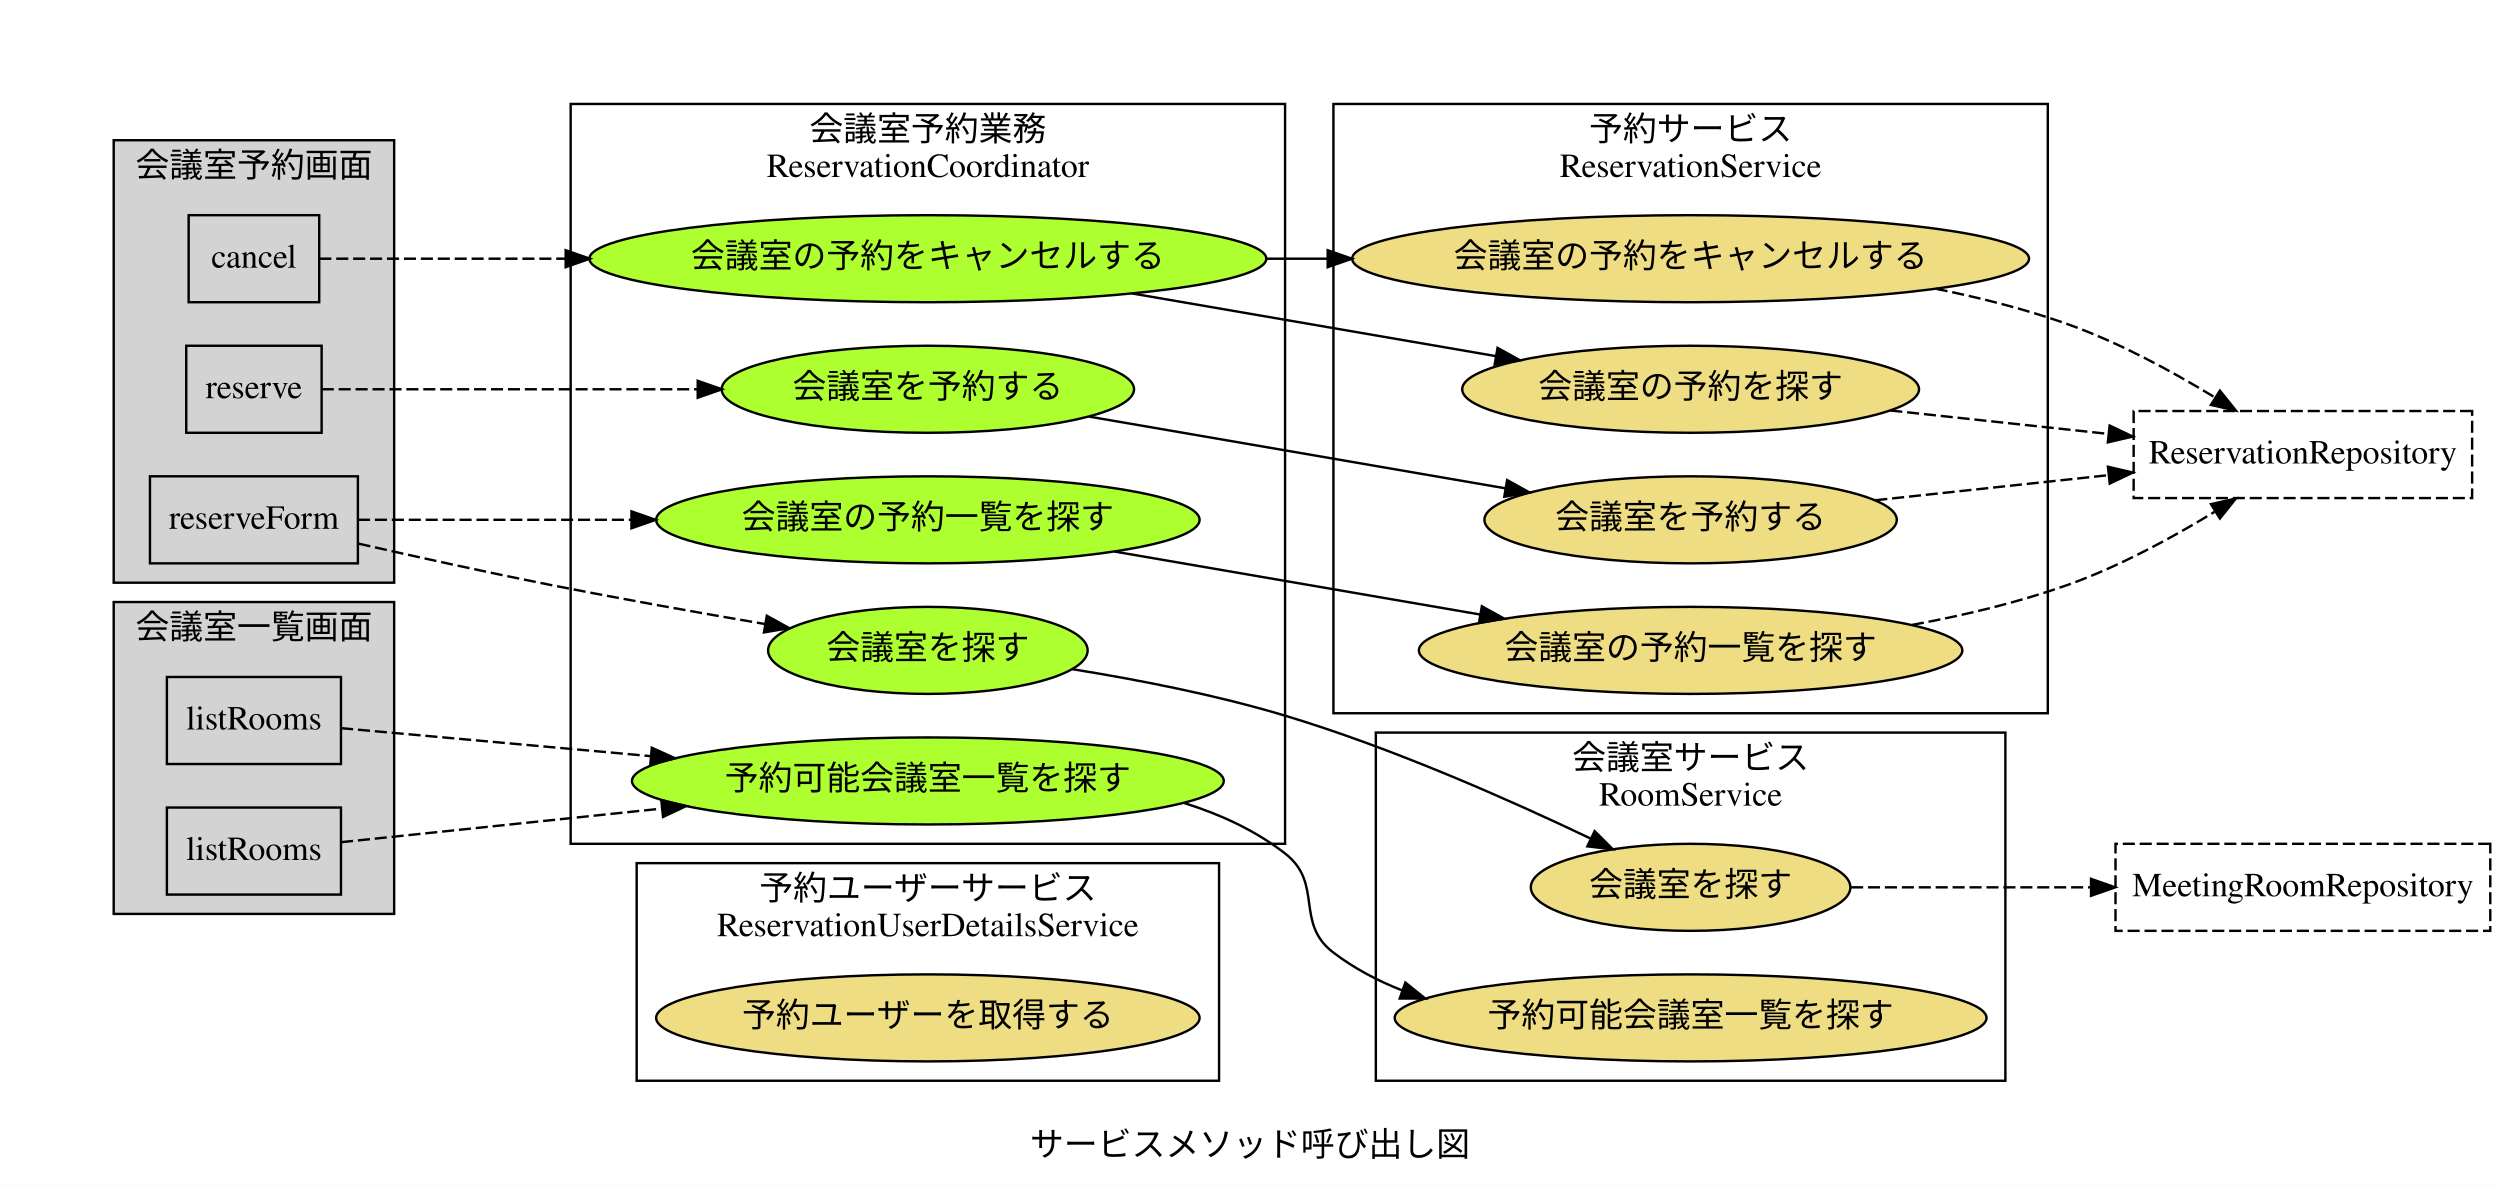
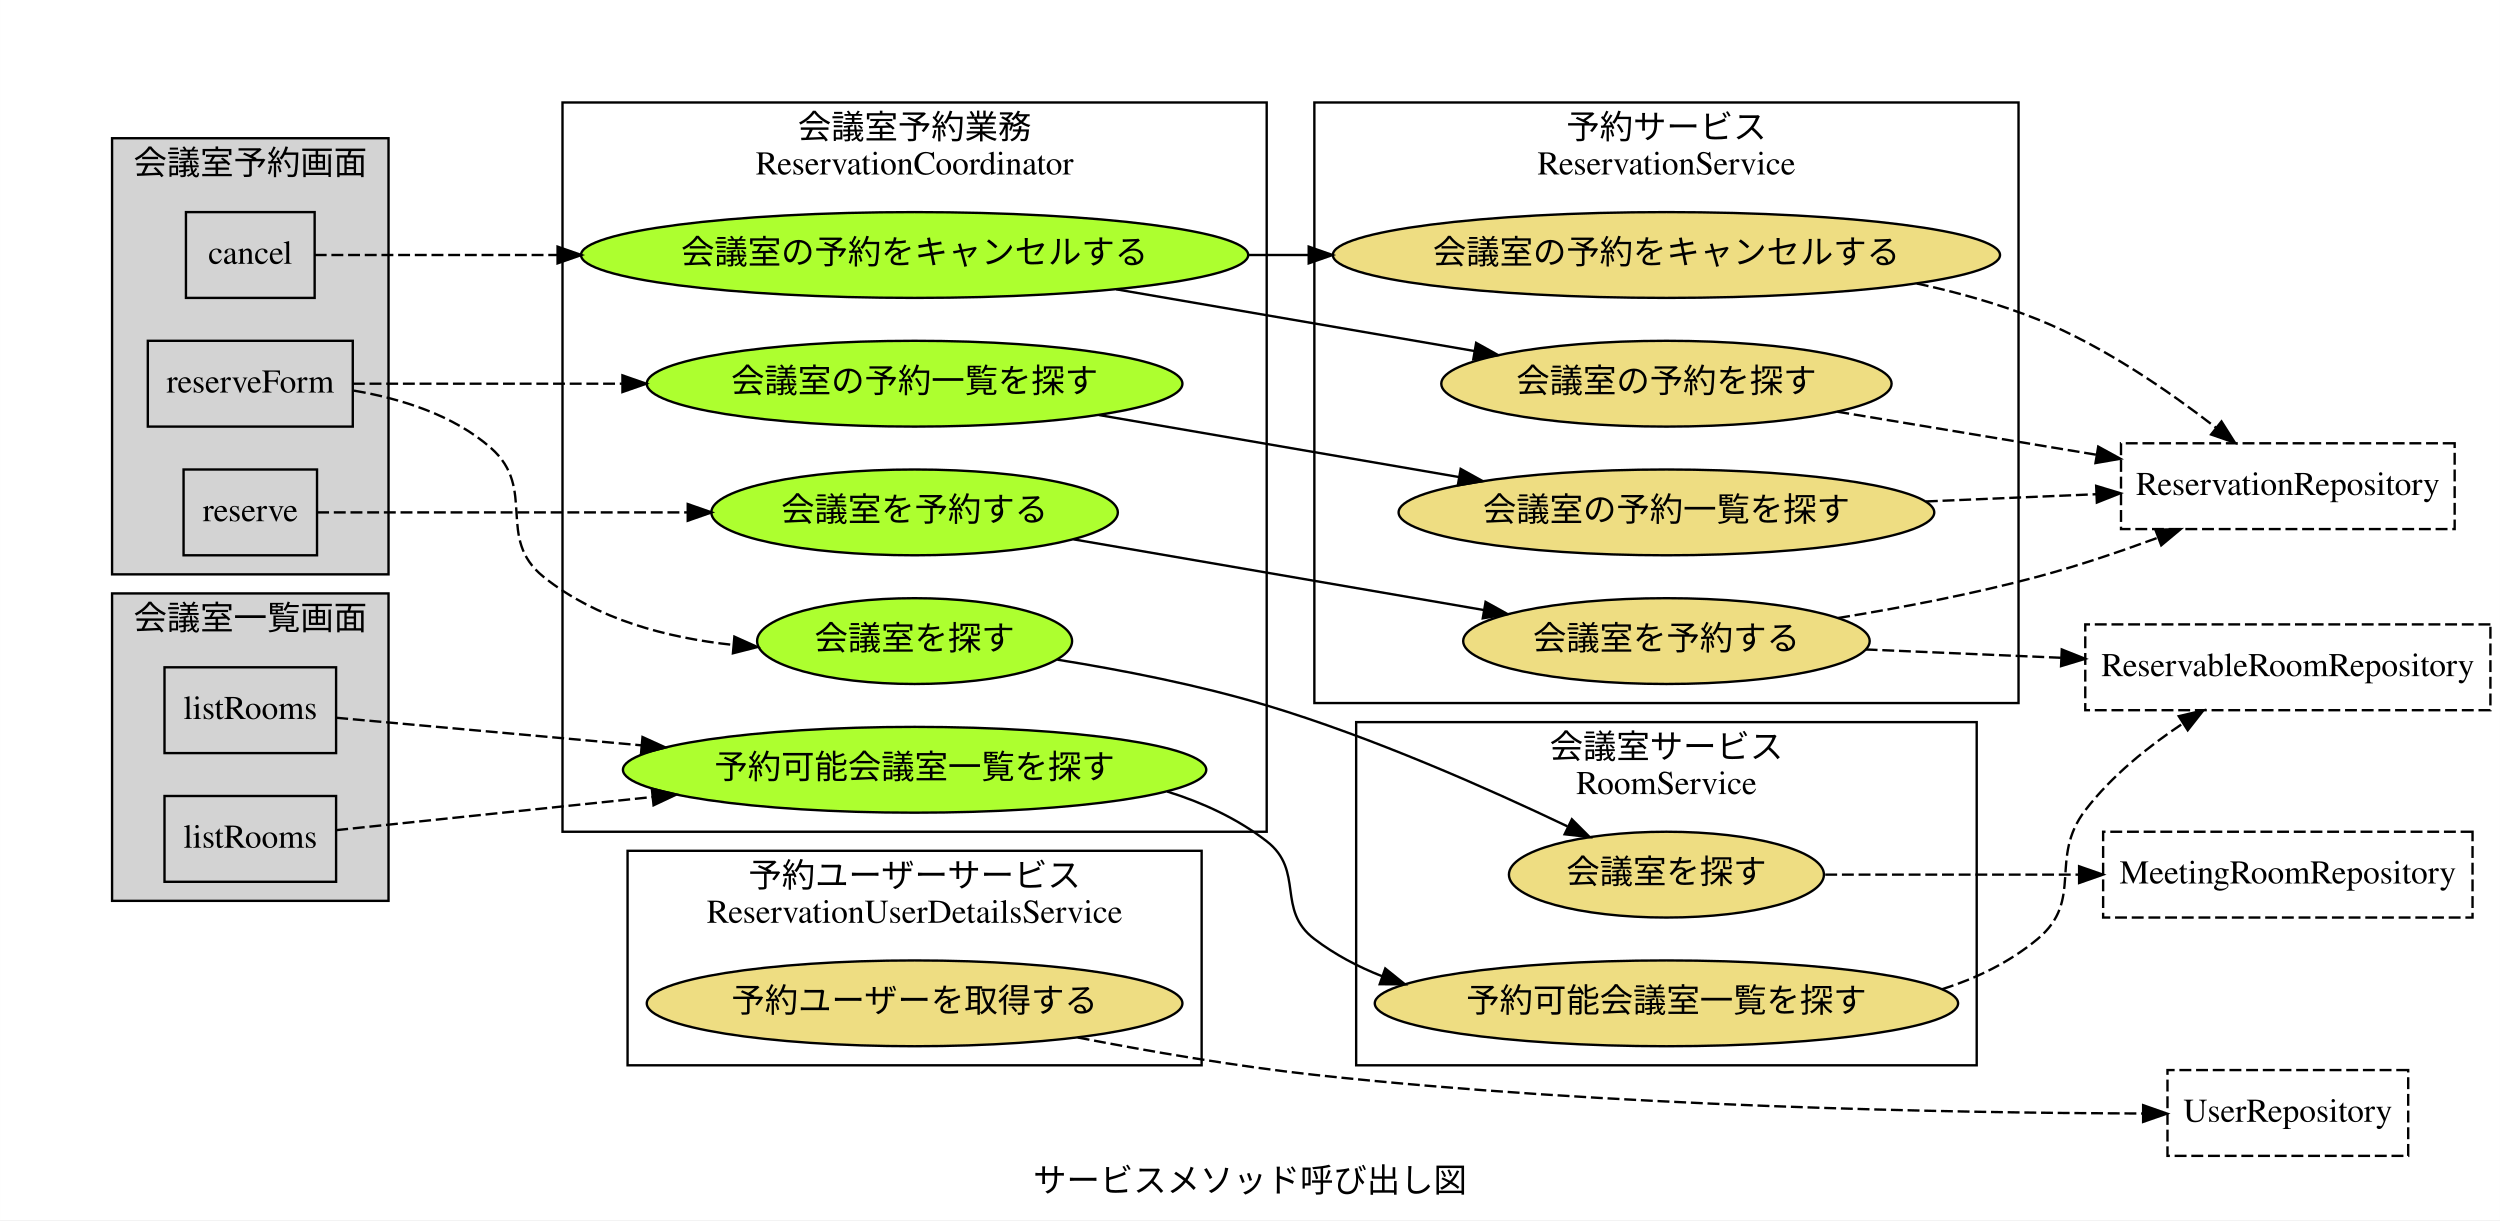
- <svg xmlns="http://www.w3.org/2000/svg" xmlns:xlink="http://www.w3.org/1999/xlink" width="1034px" height="490px" viewBox="0.00 0.00 1033.95 490.00">
-   <g id="graph0" class="graph" transform="scale(1.0 1.0) rotate(0) translate(4 486)">
-     <polygon fill="white" stroke="transparent" points="-4,4 -4,-486 1029.95,-486 1029.95,4 -4,4" />
-     <text text-anchor="middle" x="512.98" y="-7.8" font-family="Times,serif" font-size="14.00">サービスメソッド呼び出し図</text>
+ <svg xmlns="http://www.w3.org/2000/svg" xmlns:xlink="http://www.w3.org/1999/xlink" width="1049px" height="512px" viewBox="0.00 0.00 1048.95 512.00">
+   <g id="graph0" class="graph" transform="scale(1.0 1.0) rotate(0) translate(4 508)">
+     <polygon fill="white" stroke="transparent" points="-4,4 -4,-508 1044.95,-508 1044.95,4 -4,4" />
+     <text text-anchor="middle" x="520.48" y="-7.8" font-family="Times,serif" font-size="14.00">サービスメソッド呼び出し図</text>
    <g id="clust1" class="cluster">
- </g>
+             </g>
    <g id="clust2" class="cluster">
-       <polygon fill="none" stroke="black" points="547.48,-191 547.48,-443 842.95,-443 842.95,-191 547.48,-191" />
-       <text text-anchor="middle" x="695.21" y="-427.8" font-family="Times,serif" font-size="14.00">予約サービス</text>
-       <text text-anchor="middle" x="695.21" y="-412.8" font-family="Times,serif" font-size="14.00">ReservationService</text>
+       <polygon fill="none" stroke="black" points="547.48,-213 547.48,-465 842.95,-465 842.95,-213 547.48,-213" />
+       <text text-anchor="middle" x="695.21" y="-449.8" font-family="Times,serif" font-size="14.00">予約サービス</text>
+       <text text-anchor="middle" x="695.21" y="-434.8" font-family="Times,serif" font-size="14.00">
+                 ReservationService
+             </text>
    </g>
    <g id="clust3" class="cluster">
-       <polygon fill="none" stroke="black" points="232,-137 232,-443 527.48,-443 527.48,-137 232,-137" />
-       <text text-anchor="middle" x="379.74" y="-427.8" font-family="Times,serif" font-size="14.00">会議室予約業務</text>
-       <text text-anchor="middle" x="379.74" y="-412.8" font-family="Times,serif" font-size="14.00">ReservationCoordinator</text>
+       <polygon fill="none" stroke="black" points="232,-159 232,-465 527.48,-465 527.48,-159 232,-159" />
+       <text text-anchor="middle" x="379.74" y="-449.8" font-family="Times,serif" font-size="14.00">会議室予約業務</text>
+       <text text-anchor="middle" x="379.74" y="-434.8" font-family="Times,serif" font-size="14.00">
+                 ReservationCoordinator
+             </text>
    </g>
    <g id="clust4" class="cluster">
-       <polygon fill="none" stroke="black" points="565.02,-39 565.02,-183 825.4,-183 825.4,-39 565.02,-39" />
-       <text text-anchor="middle" x="695.21" y="-167.8" font-family="Times,serif" font-size="14.00">会議室サービス</text>
-       <text text-anchor="middle" x="695.21" y="-152.8" font-family="Times,serif" font-size="14.00">RoomService</text>
+       <polygon fill="none" stroke="black" points="565.02,-61 565.02,-205 825.4,-205 825.4,-61 565.02,-61" />
+       <text text-anchor="middle" x="695.21" y="-189.8" font-family="Times,serif" font-size="14.00">会議室サービス</text>
+       <text text-anchor="middle" x="695.21" y="-174.8" font-family="Times,serif" font-size="14.00">RoomService
+             </text>
    </g>
    <g id="clust5" class="cluster">
-       <polygon fill="none" stroke="black" points="259.3,-39 259.3,-129 500.18,-129 500.18,-39 259.3,-39" />
-       <text text-anchor="middle" x="379.74" y="-113.8" font-family="Times,serif" font-size="14.00">予約ユーザーサービス</text>
-       <text text-anchor="middle" x="379.74" y="-98.8" font-family="Times,serif" font-size="14.00">ReservationUserDetailsService</text>
+       <polygon fill="none" stroke="black" points="259.3,-61 259.3,-151 500.18,-151 500.18,-61 259.3,-61" />
+       <text text-anchor="middle" x="379.74" y="-135.8" font-family="Times,serif" font-size="14.00">予約ユーザーサービス
+             </text>
+       <text text-anchor="middle" x="379.74" y="-120.8" font-family="Times,serif" font-size="14.00">
+                 ReservationUserDetailsService
+             </text>
    </g>
    <g id="clust6" class="cluster">
</g>
    <g id="clust7" class="cluster">
-       <polygon fill="lightgrey" stroke="black" points="43,-245 43,-428 159,-428 159,-245 43,-245" />
-       <text text-anchor="middle" x="101" y="-412.8" font-family="Times,serif" font-size="14.00">会議室予約画面</text>
+       <polygon fill="lightgrey" stroke="black" points="43,-267 43,-450 159,-450 159,-267 43,-267" />
+       <text text-anchor="middle" x="101" y="-434.8" font-family="Times,serif" font-size="14.00">会議室予約画面</text>
    </g>
    <g id="clust8" class="cluster">
-       <polygon fill="lightgrey" stroke="black" points="43,-108 43,-237 159,-237 159,-108 43,-108" />
-       <text text-anchor="middle" x="101" y="-221.8" font-family="Times,serif" font-size="14.00">会議室一覧画面</text>
+       <polygon fill="lightgrey" stroke="black" points="43,-130 43,-259 159,-259 159,-130 43,-130" />
+       <text text-anchor="middle" x="101" y="-243.8" font-family="Times,serif" font-size="14.00">会議室一覧画面</text>
    </g>
    <g id="node1" class="node">
      <g id="a_node1">
        <a xlink:href="https://github.com/system-sekkei/library/tree/master/src/main/java/mrs/application/coordinator/reservation/ReservationCoordinator.java" xlink:title="ReservationCoordinator.cancelReservedMeetingRoom(ReservationId)">
-           <ellipse fill="greenyellow" stroke="black" cx="379.74" cy="-379" rx="139.98" ry="18" />
-           <text text-anchor="middle" x="379.74" y="-375.3" font-family="Times,serif" font-size="14.00">会議室の予約をキャンセルする</text>
+           <ellipse fill="greenyellow" stroke="black" cx="379.74" cy="-401" rx="139.98" ry="18" />
+           <text text-anchor="middle" x="379.74" y="-397.3" font-family="Times,serif" font-size="14.00">会議室の予約をキャンセルする
+         </text>
        </a>
      </g>
    </g>
    <g id="node2" class="node">
      <g id="a_node2">
        <a xlink:href="https://github.com/system-sekkei/library/tree/master/src/main/java/mrs/application/service/reservation/ReservationService.java" xlink:title="ReservationService.cancel(Reservation)">
-           <ellipse fill="#eedd82" stroke="black" cx="695.21" cy="-379" rx="139.98" ry="18" />
-           <text text-anchor="middle" x="695.21" y="-375.3" font-family="Times,serif" font-size="14.00">会議室の予約をキャンセルする</text>
+           <ellipse fill="#eedd82" stroke="black" cx="695.21" cy="-401" rx="139.98" ry="18" />
+           <text text-anchor="middle" x="695.21" y="-397.3" font-family="Times,serif" font-size="14.00">会議室の予約をキャンセルする
+         </text>
        </a>
      </g>
    </g>
    <g id="edge1" class="edge">
-       <path fill="none" stroke="black" d="M519.6,-379C527.98,-379 536.44,-379 544.86,-379" />
-       <polygon fill="black" stroke="black" points="545.11,-382.5 555.11,-379 545.11,-375.5 545.11,-382.5" />
+       <path fill="none" stroke="black" d="M519.6,-401C527.98,-401 536.44,-401 544.86,-401" />
+       <polygon fill="black" stroke="black" points="545.11,-404.5 555.11,-401 545.11,-397.5 545.11,-404.5" />
    </g>
    <g id="node3" class="node">
      <g id="a_node3">
        <a xlink:href="https://github.com/system-sekkei/library/tree/master/src/main/java/mrs/application/service/reservation/ReservationService.java" xlink:title="ReservationService.findOne(ReservationId)">
-           <ellipse fill="#eedd82" stroke="black" cx="695.21" cy="-325" rx="94.48" ry="18" />
-           <text text-anchor="middle" x="695.21" y="-321.3" font-family="Times,serif" font-size="14.00">会議室の予約を探す</text>
+           <ellipse fill="#eedd82" stroke="black" cx="695.21" cy="-347" rx="94.48" ry="18" />
+           <text text-anchor="middle" x="695.21" y="-343.3" font-family="Times,serif" font-size="14.00">会議室の予約を探す</text>
        </a>
      </g>
    </g>
    <g id="edge2" class="edge">
-       <path fill="none" stroke="black" d="M464.33,-364.6C510.97,-356.57 568.74,-346.61 614.7,-338.7" />
-       <polygon fill="black" stroke="black" points="615.36,-342.13 624.62,-336.99 614.17,-335.24 615.36,-342.13" />
-     </g>
-     <g id="node19" class="node">
-       <polygon fill="none" stroke="black" stroke-dasharray="5,2" points="1018.45,-316 878.45,-316 878.45,-280 1018.45,-280 1018.45,-316" />
-       <text text-anchor="middle" x="948.45" y="-294.3" font-family="Times,serif" font-size="14.00">ReservationRepository</text>
+       <path fill="none" stroke="black" d="M464.33,-386.6C510.97,-378.57 568.74,-368.61 614.7,-360.7" />
+       <polygon fill="black" stroke="black" points="615.36,-364.13 624.62,-358.99 614.17,-357.24 615.36,-364.13" />
+     </g>
+     <g id="node20" class="node">
+       <polygon fill="none" stroke="black" stroke-dasharray="5,2" points="1025.95,-322 885.95,-322 885.95,-286 1025.95,-286 1025.95,-322" />
+       <text text-anchor="middle" x="955.95" y="-300.3" font-family="Times,serif" font-size="14.00">
+                 ReservationRepository
+             </text>
    </g>
    <g id="edge13" class="edge">
-       <path fill="none" stroke="black" stroke-dasharray="5,2" d="M796.55,-366.58C814.93,-362.88 833.73,-358.12 850.95,-352 872.21,-344.45 894.28,-332.45 911.95,-321.68" />
-       <polygon fill="black" stroke="black" points="914.12,-324.45 920.75,-316.19 910.42,-318.51 914.12,-324.45" />
+       <path fill="none" stroke="black" stroke-dasharray="5,2" d="M800.27,-389.04C817.55,-385.31 835.01,-380.41 850.95,-374 878.33,-362.98 905.89,-343.99 925.76,-328.57" />
+       <polygon fill="black" stroke="black" points="928.11,-331.16 933.77,-322.21 923.76,-325.68 928.11,-331.16" />
    </g>
    <g id="edge14" class="edge">
-       <path fill="none" stroke="black" stroke-dasharray="5,2" d="M777.78,-316.23C806.75,-313.12 839.29,-309.62 868.07,-306.53" />
-       <polygon fill="black" stroke="black" points="868.52,-310 878.08,-305.45 867.77,-303.04 868.52,-310" />
+       <path fill="none" stroke="black" stroke-dasharray="5,2" d="M766.91,-335.25C800.55,-329.66 840.9,-322.95 875.58,-317.19" />
+       <polygon fill="black" stroke="black" points="876.39,-320.6 885.68,-315.51 875.24,-313.7 876.39,-320.6" />
    </g>
    <g id="node4" class="node">
      <g id="a_node4">
        <a xlink:href="https://github.com/system-sekkei/library/tree/master/src/main/java/mrs/application/coordinator/reservation/ReservationCoordinator.java" xlink:title="ReservationCoordinator.searchReservations(ReservableRoomId)">
-           <ellipse fill="greenyellow" stroke="black" cx="379.74" cy="-271" rx="112.38" ry="18" />
-           <text text-anchor="middle" x="379.74" y="-267.3" font-family="Times,serif" font-size="14.00">会議室の予約一覧を探す</text>
+           <ellipse fill="greenyellow" stroke="black" cx="379.74" cy="-347" rx="112.38" ry="18" />
+           <text text-anchor="middle" x="379.74" y="-343.3" font-family="Times,serif" font-size="14.00">会議室の予約一覧を探す</text>
        </a>
      </g>
    </g>
    <g id="node5" class="node">
      <g id="a_node5">
        <a xlink:href="https://github.com/system-sekkei/library/tree/master/src/main/java/mrs/application/service/reservation/ReservationService.java" xlink:title="ReservationService.findReservations(ReservableRoomId)">
-           <ellipse fill="#eedd82" stroke="black" cx="695.21" cy="-217" rx="112.38" ry="18" />
-           <text text-anchor="middle" x="695.21" y="-213.3" font-family="Times,serif" font-size="14.00">会議室の予約一覧を探す</text>
+           <ellipse fill="#eedd82" stroke="black" cx="695.21" cy="-293" rx="112.38" ry="18" />
+           <text text-anchor="middle" x="695.21" y="-289.3" font-family="Times,serif" font-size="14.00">会議室の予約一覧を探す</text>
        </a>
      </g>
    </g>
    <g id="edge3" class="edge">
-       <path fill="none" stroke="black" d="M457.02,-257.86C502.7,-249.99 560.9,-239.97 608.21,-231.82" />
-       <polygon fill="black" stroke="black" points="608.87,-235.25 618.13,-230.11 607.68,-228.35 608.87,-235.25" />
+       <path fill="none" stroke="black" d="M457.02,-333.86C502.7,-325.99 560.9,-315.97 608.21,-307.82" />
+       <polygon fill="black" stroke="black" points="608.87,-311.25 618.13,-306.11 607.68,-304.35 608.87,-311.25" />
    </g>
    <g id="edge15" class="edge">
-       <path fill="none" stroke="black" stroke-dasharray="5,2" d="M786.73,-227.53C808.14,-231.45 830.65,-236.79 850.95,-244 872.21,-251.55 894.28,-263.55 911.95,-274.32" />
-       <polygon fill="black" stroke="black" points="910.42,-277.49 920.75,-279.81 914.12,-271.55 910.42,-277.49" />
+       <path fill="none" stroke="black" stroke-dasharray="5,2" d="M804.07,-297.59C828,-298.6 852.94,-299.66 875.49,-300.62" />
+       <polygon fill="black" stroke="black" points="875.53,-304.13 885.67,-301.05 875.82,-297.13 875.53,-304.13" />
    </g>
    <g id="node6" class="node">
      <g id="a_node6">
        <a xlink:href="https://github.com/system-sekkei/library/tree/master/src/main/java/mrs/application/coordinator/reservation/ReservationCoordinator.java" xlink:title="ReservationCoordinator.reserveMeetingRoom(ReservedTime, ReservableRoom, ReservationUserDetails)">
-           <ellipse fill="greenyellow" stroke="black" cx="379.74" cy="-325" rx="85.29" ry="18" />
-           <text text-anchor="middle" x="379.74" y="-321.3" font-family="Times,serif" font-size="14.00">会議室を予約する</text>
+           <ellipse fill="greenyellow" stroke="black" cx="379.74" cy="-293" rx="85.29" ry="18" />
+           <text text-anchor="middle" x="379.74" y="-289.3" font-family="Times,serif" font-size="14.00">会議室を予約する</text>
        </a>
      </g>
    </g>
    <g id="node7" class="node">
      <g id="a_node7">
        <a xlink:href="https://github.com/system-sekkei/library/tree/master/src/main/java/mrs/application/service/reservation/ReservationService.java" xlink:title="ReservationService.reserve(Reservation)">
-           <ellipse fill="#eedd82" stroke="black" cx="695.21" cy="-271" rx="85.29" ry="18" />
-           <text text-anchor="middle" x="695.21" y="-267.3" font-family="Times,serif" font-size="14.00">会議室を予約する</text>
+           <ellipse fill="#eedd82" stroke="black" cx="695.21" cy="-239" rx="85.29" ry="18" />
+           <text text-anchor="middle" x="695.21" y="-235.3" font-family="Times,serif" font-size="14.00">会議室を予約する</text>
        </a>
      </g>
    </g>
    <g id="edge4" class="edge">
-       <path fill="none" stroke="black" d="M446.45,-313.68C496.71,-305.02 566.09,-293.07 618.64,-284.02" />
-       <polygon fill="black" stroke="black" points="619.32,-287.45 628.58,-282.31 618.14,-280.55 619.32,-287.45" />
+       <path fill="none" stroke="black" d="M446.45,-281.68C496.71,-273.02 566.09,-261.07 618.64,-252.02" />
+       <polygon fill="black" stroke="black" points="619.32,-255.45 628.58,-250.31 618.14,-248.55 619.32,-255.45" />
+     </g>
+     <g id="edge17" class="edge">
+       <path fill="none" stroke="black" stroke-dasharray="5,2" d="M767.27,-248.69C793.76,-253 823.95,-258.77 850.95,-266 867.56,-270.45 885.26,-276.42 901.25,-282.32" />
+       <polygon fill="black" stroke="black" points="900.38,-285.73 910.97,-285.97 902.84,-279.18 900.38,-285.73" />
+     </g>
+     <g id="node21" class="node">
+       <polygon fill="none" stroke="black" stroke-dasharray="5,2" points="1040.95,-246 870.95,-246 870.95,-210 1040.95,-210 1040.95,-246" />
+       <text text-anchor="middle" x="955.95" y="-224.3" font-family="Times,serif" font-size="14.00">
+                 ReservableRoomRepository
+             </text>
    </g>
    <g id="edge16" class="edge">
-       <path fill="none" stroke="black" stroke-dasharray="5,2" d="M771.59,-279.1C801.98,-282.37 837.06,-286.14 867.86,-289.45" />
-       <polygon fill="black" stroke="black" points="867.81,-292.96 878.13,-290.55 868.56,-286 867.81,-292.96" />
+       <path fill="none" stroke="black" stroke-dasharray="5,2" d="M778.79,-235.49C804.89,-234.38 833.92,-233.15 860.77,-232" />
+       <polygon fill="black" stroke="black" points="861.09,-235.49 870.94,-231.57 860.8,-228.5 861.09,-235.49" />
    </g>
    <g id="node8" class="node">
      <g id="a_node8">
        <a xlink:href="https://github.com/system-sekkei/library/tree/master/src/main/java/mrs/application/coordinator/reservation/ReservationCoordinator.java" xlink:title="ReservationCoordinator.searchMeetingRoom(RoomId)">
-           <ellipse fill="greenyellow" stroke="black" cx="379.74" cy="-217" rx="66.09" ry="18" />
-           <text text-anchor="middle" x="379.74" y="-213.3" font-family="Times,serif" font-size="14.00">会議室を探す</text>
+           <ellipse fill="greenyellow" stroke="black" cx="379.74" cy="-239" rx="66.09" ry="18" />
+           <text text-anchor="middle" x="379.74" y="-235.3" font-family="Times,serif" font-size="14.00">
+                         会議室を探す
+                     </text>
        </a>
      </g>
    </g>
    <g id="node9" class="node">
      <g id="a_node9">
        <a xlink:href="https://github.com/system-sekkei/library/tree/master/src/main/java/mrs/application/service/room/RoomService.java" xlink:title="RoomService.findMeetingRoom(RoomId)">
-           <ellipse fill="#eedd82" stroke="black" cx="695.21" cy="-119" rx="66.09" ry="18" />
-           <text text-anchor="middle" x="695.21" y="-115.3" font-family="Times,serif" font-size="14.00">会議室を探す</text>
+           <ellipse fill="#eedd82" stroke="black" cx="695.21" cy="-141" rx="66.09" ry="18" />
+           <text text-anchor="middle" x="695.21" y="-137.3" font-family="Times,serif" font-size="14.00">会議室を探す</text>
        </a>
      </g>
    </g>
    <g id="edge5" class="edge">
-       <path fill="none" stroke="black" d="M439.64,-209.2C466.72,-204.85 499.07,-198.55 527.48,-190 571.9,-176.63 620.46,-155.11 653.66,-139.26" />
-       <polygon fill="black" stroke="black" points="655.53,-142.24 663.02,-134.75 652.49,-135.94 655.53,-142.24" />
+       <path fill="none" stroke="black" d="M439.64,-231.2C466.72,-226.85 499.07,-220.55 527.48,-212 571.9,-198.63 620.46,-177.11 653.66,-161.26" />
+       <polygon fill="black" stroke="black" points="655.53,-164.24 663.02,-156.75 652.49,-157.94 655.53,-164.24" />
    </g>
    <g id="node18" class="node">
-       <polygon fill="none" stroke="black" stroke-dasharray="5,2" points="1025.95,-137 870.95,-137 870.95,-101 1025.95,-101 1025.95,-137" />
-       <text text-anchor="middle" x="948.45" y="-115.3" font-family="Times,serif" font-size="14.00">MeetingRoomRepository</text>
-     </g>
-     <g id="edge17" class="edge">
-       <path fill="none" stroke="black" stroke-dasharray="5,2" d="M761.57,-119C791.74,-119 828,-119 860.44,-119" />
-       <polygon fill="black" stroke="black" points="860.83,-122.5 870.83,-119 860.83,-115.5 860.83,-122.5" />
+       <polygon fill="none" stroke="black" stroke-dasharray="5,2" points="1033.45,-159 878.45,-159 878.45,-123 1033.45,-123 1033.45,-159" />
+       <text text-anchor="middle" x="955.95" y="-137.3" font-family="Times,serif" font-size="14.00">
+                 MeetingRoomRepository
+             </text>
+     </g>
+     <g id="edge18" class="edge">
+       <path fill="none" stroke="black" stroke-dasharray="5,2" d="M761.84,-141C794.13,-141 833.49,-141 868.23,-141" />
+       <polygon fill="black" stroke="black" points="868.37,-144.5 878.37,-141 868.37,-137.5 868.37,-144.5" />
    </g>
    <g id="node10" class="node">
      <g id="a_node10">
        <a xlink:href="https://github.com/system-sekkei/library/tree/master/src/main/java/mrs/application/coordinator/reservation/ReservationCoordinator.java" xlink:title="ReservationCoordinator.searchReservableRooms(ReservedDate)">
-           <ellipse fill="greenyellow" stroke="black" cx="379.74" cy="-163" rx="122.38" ry="18" />
-           <text text-anchor="middle" x="379.74" y="-159.3" font-family="Times,serif" font-size="14.00">予約可能会議室一覧を探す</text>
+           <ellipse fill="greenyellow" stroke="black" cx="379.74" cy="-185" rx="122.38" ry="18" />
+           <text text-anchor="middle" x="379.74" y="-181.3" font-family="Times,serif" font-size="14.00">予約可能会議室一覧を探す</text>
        </a>
      </g>
    </g>
    <g id="node11" class="node">
      <g id="a_node11">
        <a xlink:href="https://github.com/system-sekkei/library/tree/master/src/main/java/mrs/application/service/room/RoomService.java" xlink:title="RoomService.findReservableRooms(ReservedDate)">
-           <ellipse fill="#eedd82" stroke="black" cx="695.21" cy="-65" rx="122.38" ry="18" />
-           <text text-anchor="middle" x="695.21" y="-61.3" font-family="Times,serif" font-size="14.00">予約可能会議室一覧を探す</text>
+           <ellipse fill="#eedd82" stroke="black" cx="695.21" cy="-87" rx="122.38" ry="18" />
+           <text text-anchor="middle" x="695.21" y="-83.3" font-family="Times,serif" font-size="14.00">予約可能会議室一覧を探す
+             </text>
        </a>
      </g>
    </g>
    <g id="edge6" class="edge">
-       <path fill="none" stroke="black" d="M485.76,-153.86C500.78,-149.17 515.25,-142.48 527.48,-133 543.5,-120.58 531.33,-104.26 547.48,-92 556.08,-85.46 565.78,-80.34 575.99,-76.34" />
-       <polygon fill="black" stroke="black" points="577.23,-79.62 585.49,-72.98 574.9,-73.02 577.23,-79.62" />
+       <path fill="none" stroke="black" d="M485.76,-175.86C500.78,-171.17 515.25,-164.48 527.48,-155 543.5,-142.58 531.33,-126.26 547.48,-114 556.08,-107.46 565.78,-102.34 575.99,-98.34" />
+       <polygon fill="black" stroke="black" points="577.23,-101.62 585.49,-94.98 574.9,-95.02 577.23,-101.62" />
+     </g>
+     <g id="edge19" class="edge">
+       <path fill="none" stroke="black" stroke-dasharray="5,2" d="M810.88,-92.92C825.46,-97.56 839.32,-104.31 850.95,-114 870.62,-130.38 855.41,-147.67 870.95,-168 881.96,-182.4 897.38,-194.79 912.01,-204.51" />
+       <polygon fill="black" stroke="black" points="910.18,-207.49 920.49,-209.91 913.94,-201.59 910.18,-207.49" />
    </g>
    <g id="node12" class="node">
      <g id="a_node12">
        <a xlink:href="https://github.com/system-sekkei/library/tree/master/src/main/java/mrs/application/service/user/ReservationUserDetailsService.java" xlink:title="ReservationUserDetailsService.loadUserByUsername(String)">
-           <ellipse fill="#eedd82" stroke="black" cx="379.74" cy="-65" rx="112.38" ry="18" />
-           <text text-anchor="middle" x="379.74" y="-61.3" font-family="Times,serif" font-size="14.00">予約ユーザーを取得する</text>
-         </a>
-       </g>
+           <ellipse fill="#eedd82" stroke="black" cx="379.74" cy="-87" rx="112.38" ry="18" />
+           <text text-anchor="middle" x="379.74" y="-83.3" font-family="Times,serif" font-size="14.00">
+                         予約ユーザーを取得する
+                     </text>
+         </a>
+       </g>
+     </g>
+     <g id="node19" class="node">
+       <polygon fill="none" stroke="black" stroke-dasharray="5,2" points="1006.45,-59 905.45,-59 905.45,-23 1006.45,-23 1006.45,-59" />
+       <text text-anchor="middle" x="955.95" y="-37.3" font-family="Times,serif" font-size="14.00">UserRepository
+             </text>
+     </g>
+     <g id="edge20" class="edge">
+       <path fill="none" stroke="black" stroke-dasharray="5,2" d="M448.17,-72.67C478.4,-66.82 514.58,-60.59 547.48,-57 670.4,-43.59 815.26,-41.03 894.91,-40.76" />
+       <polygon fill="black" stroke="black" points="895.24,-44.26 905.23,-40.74 895.23,-37.26 895.24,-44.26" />
    </g>
    <g id="node13" class="node">
-       <polygon fill="lightgray" stroke="black" points="128,-397 74,-397 74,-361 128,-361 128,-397" />
-       <text text-anchor="middle" x="101" y="-375.3" font-family="Times,serif" font-size="14.00">cancel</text>
+       <polygon fill="lightgray" stroke="black" points="128,-419 74,-419 74,-383 128,-383 128,-419" />
+       <text text-anchor="middle" x="101" y="-397.3" font-family="Times,serif" font-size="14.00">cancel</text>
    </g>
    <g id="edge7" class="edge">
-       <path fill="none" stroke="black" stroke-dasharray="5,2" d="M128.03,-379C152.28,-379 190.53,-379 229.9,-379" />
-       <polygon fill="black" stroke="black" points="229.93,-382.5 239.93,-379 229.93,-375.5 229.93,-382.5" />
+       <path fill="none" stroke="black" stroke-dasharray="5,2" d="M128.03,-401C152.28,-401 190.53,-401 229.9,-401" />
+       <polygon fill="black" stroke="black" points="229.93,-404.5 239.93,-401 229.93,-397.5 229.93,-404.5" />
    </g>
    <g id="node14" class="node">
-       <polygon fill="lightgray" stroke="black" points="129,-343 73,-343 73,-307 129,-307 129,-343" />
-       <text text-anchor="middle" x="101" y="-321.3" font-family="Times,serif" font-size="14.00">reserve</text>
+       <polygon fill="lightgray" stroke="black" points="129,-311 73,-311 73,-275 129,-275 129,-311" />
+       <text text-anchor="middle" x="101" y="-289.3" font-family="Times,serif" font-size="14.00">reserve</text>
    </g>
    <g id="edge8" class="edge">
-       <path fill="none" stroke="black" stroke-dasharray="5,2" d="M129.04,-325C164.82,-325 229.78,-325 284.46,-325" />
-       <polygon fill="black" stroke="black" points="284.55,-328.5 294.55,-325 284.55,-321.5 284.55,-328.5" />
+       <path fill="none" stroke="black" stroke-dasharray="5,2" d="M129.04,-293C164.82,-293 229.78,-293 284.46,-293" />
+       <polygon fill="black" stroke="black" points="284.55,-296.5 294.55,-293 284.55,-289.5 284.55,-296.5" />
    </g>
    <g id="node15" class="node">
-       <polygon fill="lightgray" stroke="black" points="144,-289 58,-289 58,-253 144,-253 144,-289" />
-       <text text-anchor="middle" x="101" y="-267.3" font-family="Times,serif" font-size="14.00">reserveForm</text>
+       <polygon fill="lightgray" stroke="black" points="144,-365 58,-365 58,-329 144,-329 144,-365" />
+       <text text-anchor="middle" x="101" y="-343.3" font-family="Times,serif" font-size="14.00">reserveForm</text>
    </g>
    <g id="edge12" class="edge">
-       <path fill="none" stroke="black" stroke-dasharray="5,2" d="M144.03,-271C174.21,-271 216.52,-271 256.93,-271" />
-       <polygon fill="black" stroke="black" points="257.15,-274.5 267.15,-271 257.15,-267.5 257.15,-274.5" />
+       <path fill="none" stroke="black" stroke-dasharray="5,2" d="M144.03,-347C174.21,-347 216.52,-347 256.93,-347" />
+       <polygon fill="black" stroke="black" points="257.15,-350.5 267.15,-347 257.15,-343.5 257.15,-350.5" />
    </g>
    <g id="edge9" class="edge">
-       <path fill="none" stroke="black" stroke-dasharray="5,2" d="M144.25,-261.16C167.69,-255.82 197.4,-249.26 224,-244 252.95,-238.27 285.07,-232.56 312.51,-227.88" />
-       <polygon fill="black" stroke="black" points="313.12,-231.33 322.4,-226.2 311.95,-224.43 313.12,-231.33" />
+       <path fill="none" stroke="black" stroke-dasharray="5,2" d="M144.49,-344.09C163.99,-340.77 186.24,-333.93 202,-320 221.42,-302.84 203.82,-282.26 224,-266 246.22,-248.09 276.13,-240.31 303.73,-237.38" />
+       <polygon fill="black" stroke="black" points="304.12,-240.86 313.78,-236.5 303.51,-233.88 304.12,-240.86" />
    </g>
    <g id="node16" class="node">
-       <polygon fill="lightgray" stroke="black" points="137,-206 65,-206 65,-170 137,-170 137,-206" />
-       <text text-anchor="middle" x="101" y="-184.3" font-family="Times,serif" font-size="14.00">listRooms</text>
+       <polygon fill="lightgray" stroke="black" points="137,-228 65,-228 65,-192 137,-192 137,-228" />
+       <text text-anchor="middle" x="101" y="-206.3" font-family="Times,serif" font-size="14.00">listRooms</text>
+     </g>
+     <g id="edge11" class="edge">
+       <path fill="none" stroke="black" stroke-dasharray="5,2" d="M137.05,-206.83C169.37,-203.91 219.15,-199.42 265.16,-195.26" />
+       <polygon fill="black" stroke="black" points="265.57,-198.74 275.22,-194.35 264.94,-191.77 265.57,-198.74" />
+     </g>
+     <g id="node17" class="node">
+       <polygon fill="lightgray" stroke="black" points="137,-174 65,-174 65,-138 137,-138 137,-174" />
+       <text text-anchor="middle" x="101" y="-152.3" font-family="Times,serif" font-size="14.00">listRooms</text>
    </g>
    <g id="edge10" class="edge">
-       <path fill="none" stroke="black" stroke-dasharray="5,2" d="M137.05,-184.83C169.37,-181.91 219.15,-177.42 265.16,-173.26" />
-       <polygon fill="black" stroke="black" points="265.57,-176.74 275.22,-172.35 264.94,-169.77 265.57,-176.74" />
-     </g>
-     <g id="node17" class="node">
-       <polygon fill="lightgray" stroke="black" points="137,-152 65,-152 65,-116 137,-116 137,-152" />
-       <text text-anchor="middle" x="101" y="-130.3" font-family="Times,serif" font-size="14.00">listRooms</text>
-     </g>
-     <g id="edge11" class="edge">
-       <path fill="none" stroke="black" stroke-dasharray="5,2" d="M137.05,-137.67C170.45,-141.17 222.52,-146.63 269.78,-151.58" />
-       <polygon fill="black" stroke="black" points="269.48,-155.07 279.79,-152.63 270.21,-148.11 269.48,-155.07" />
+       <path fill="none" stroke="black" stroke-dasharray="5,2" d="M137.05,-159.67C170.45,-163.17 222.52,-168.63 269.78,-173.58" />
+       <polygon fill="black" stroke="black" points="269.48,-177.07 279.79,-174.63 270.21,-170.11 269.48,-177.07" />
    </g>
  </g>
</svg>
